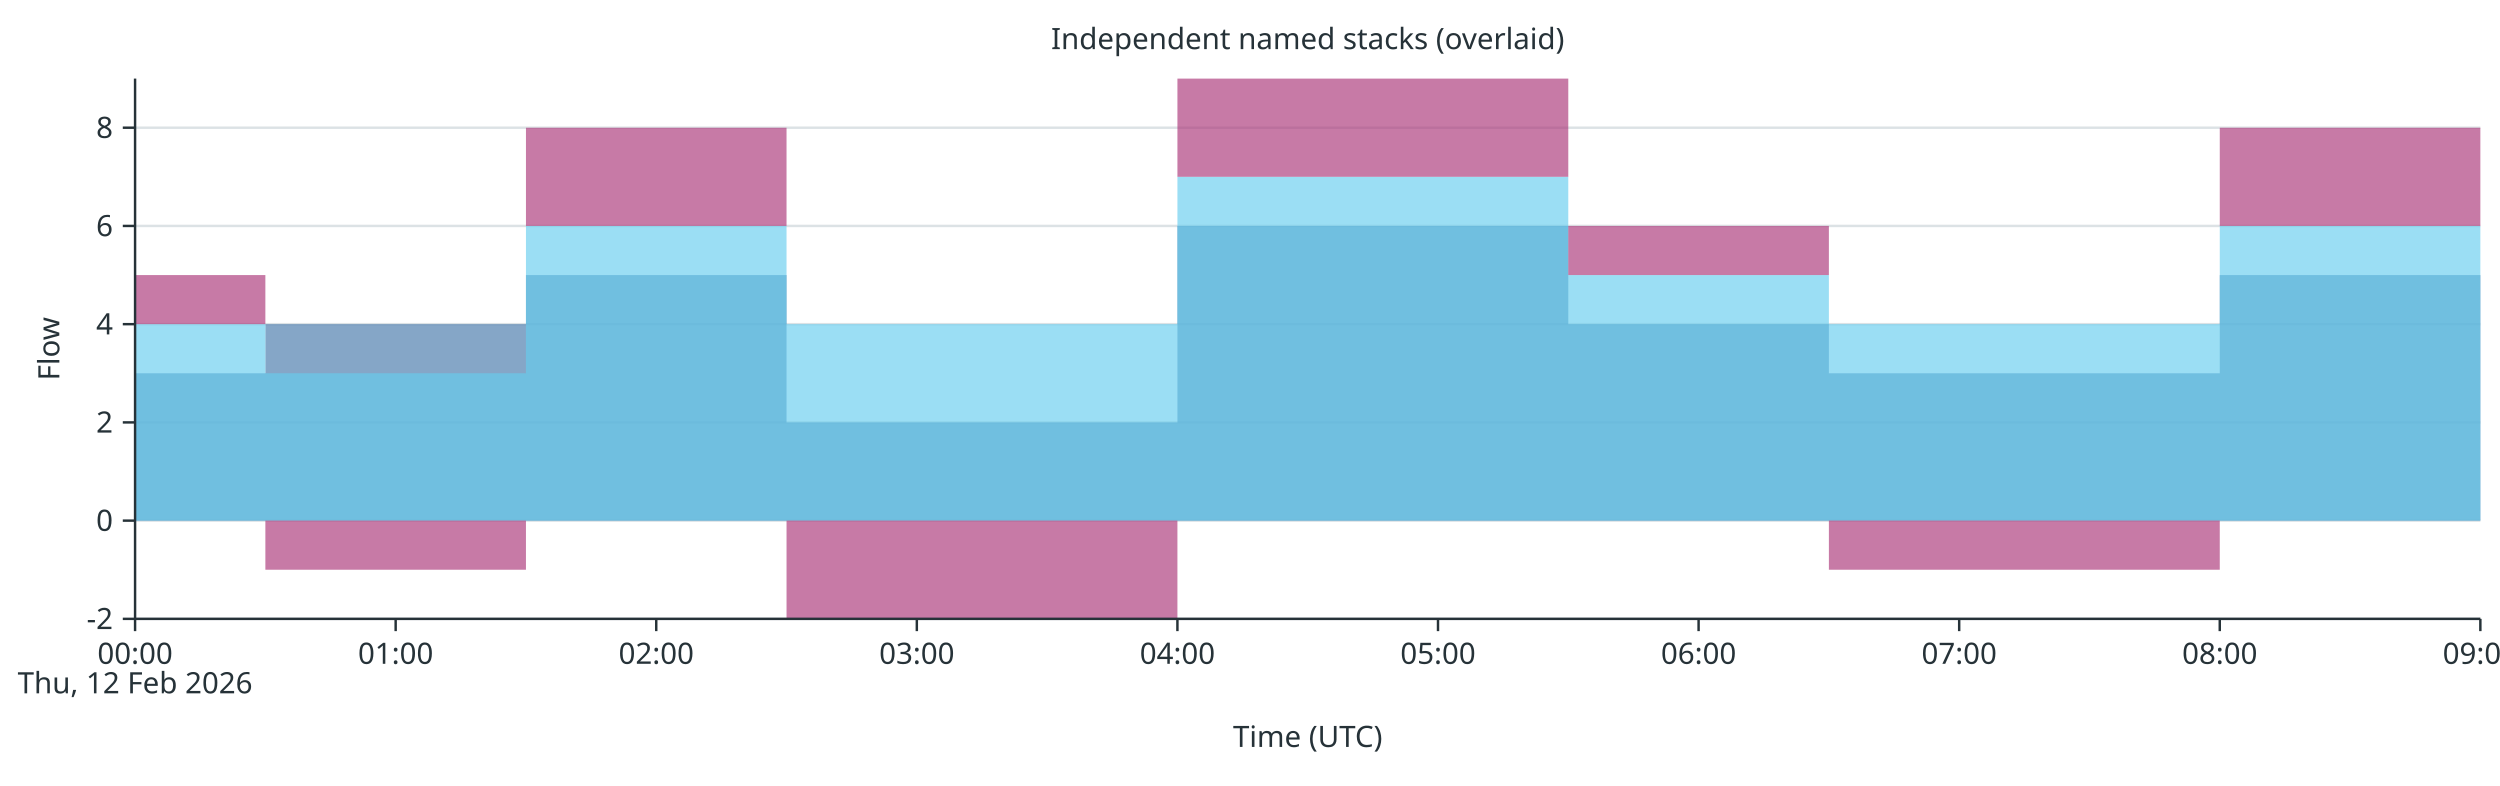
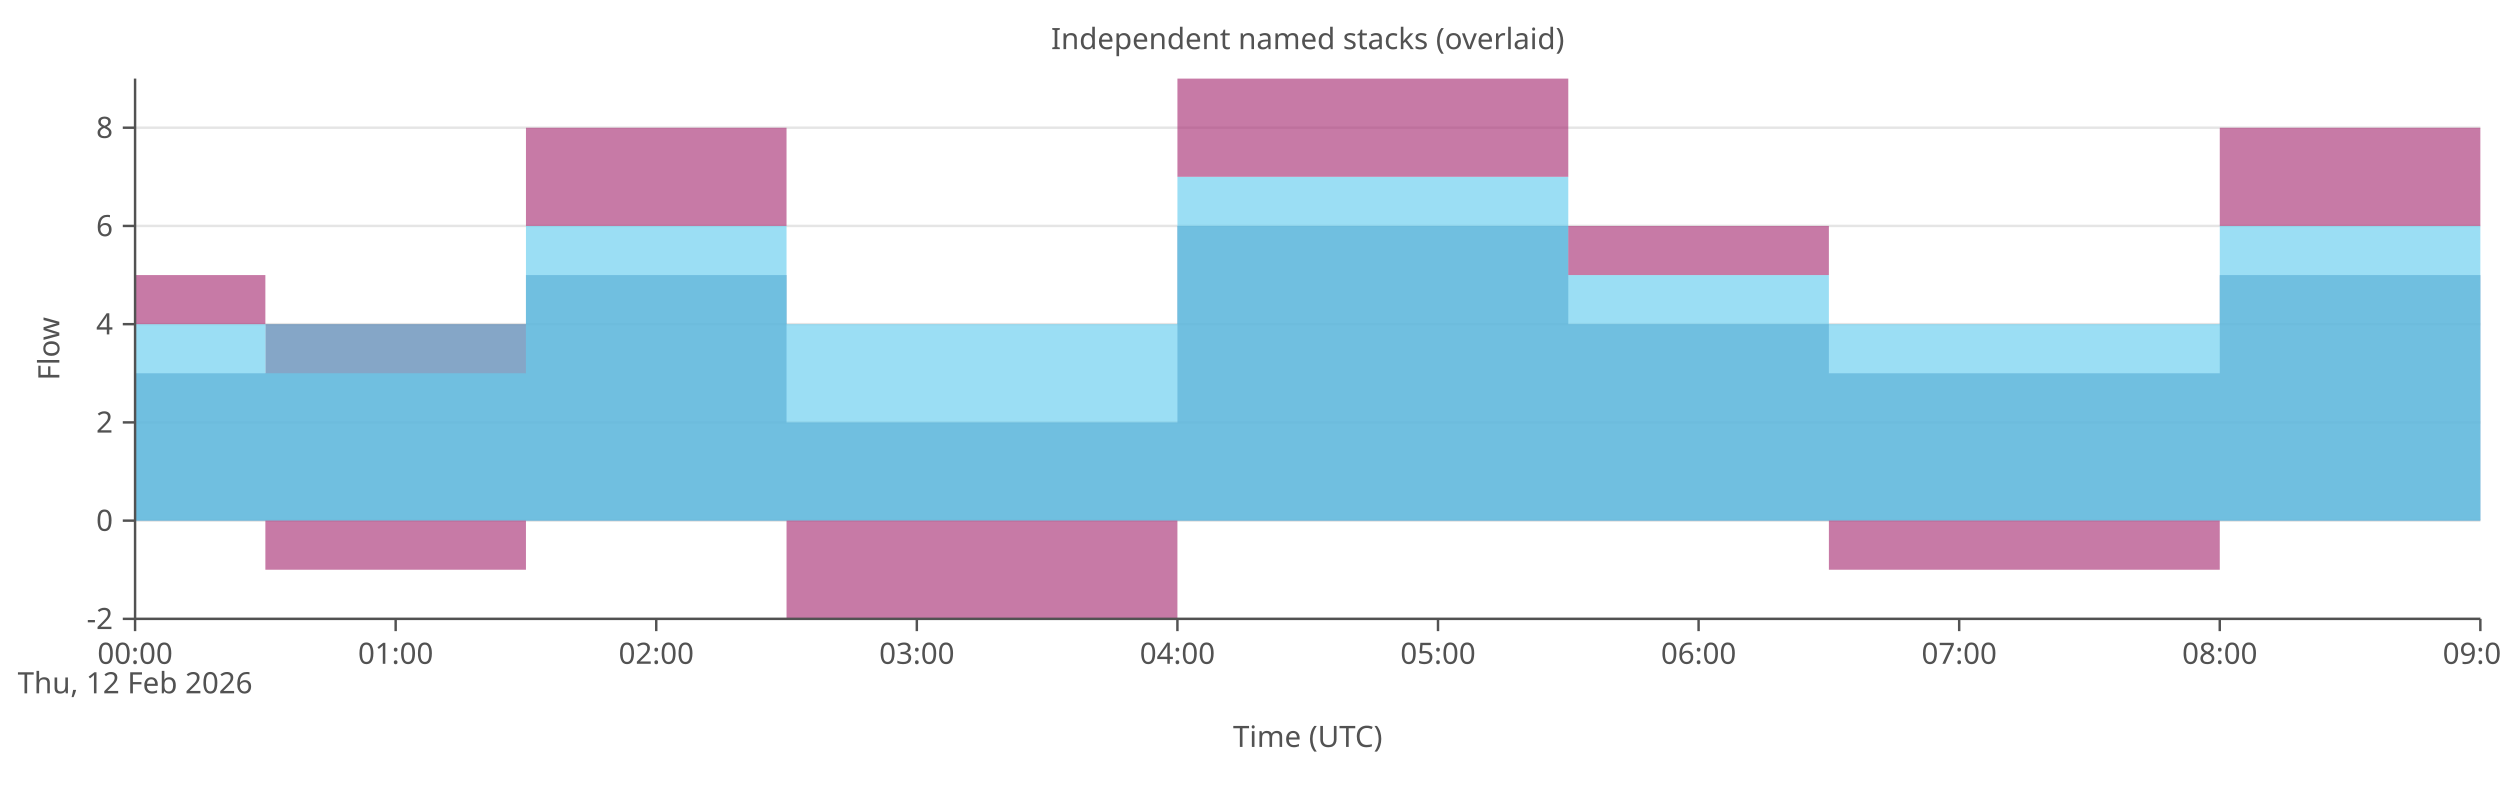
- <svg xmlns="http://www.w3.org/2000/svg" class="fews-chart" role="img" style="display: block; color: rgb(38, 50, 56); font-family: sans-serif; font-size: 12px; width: 1018px; height: 320px; overflow: hidden; background-color: rgba(0, 0, 0, 0); background-image: none; background-position: 0% 0%; background-repeat: repeat; background-size: auto; font-weight: 400; line-height: 18px; color-scheme: light dark; letter-spacing: normal; word-spacing: 0px; text-rendering: auto; shape-rendering: auto;" width="1018" height="320" viewBox="0 0 1018 320" aria-label="Independent named stacks (overlaid)">
+ <svg xmlns="http://www.w3.org/2000/svg" class="fews-chart" role="img" style="display: block; color: rgb(82, 82, 82); font-family: sans-serif; font-size: 12px; width: 1018px; height: 320px; overflow: hidden; background-color: rgba(0, 0, 0, 0); background-image: none; background-position: 0% 0%; background-repeat: repeat; background-size: auto; font-weight: 400; line-height: 18px; color-scheme: light dark; letter-spacing: normal; word-spacing: 0px; text-rendering: auto; shape-rendering: auto;" width="1018" height="320" viewBox="0 0 1018 320" aria-label="Independent named stacks (overlaid)">
  <rect width="955" height="220" display="" x="55" y="32" fill="var(--fews-chart-background, #ffffff)" />
  <path display="none" fill="var(--fews-chart-background, #ffffff)" />
  <defs>
    <clipPath id="fews-visual-clip">
      <rect x="55" y="32" width="955" height="220" />
    </clipPath>
  </defs>
-   <g data-layer="grid" stroke="var(--fews-chart-grid, #dce2e5)">
+   <g data-layer="grid" stroke="var(--fews-chart-grid, #e5e5e5)">
    <line x1="55" x2="1010" y1="252" y2="252" stroke="inherit" />
    <line x1="55" x2="1010" y1="212" y2="212" stroke="inherit" />
    <line x1="55" x2="1010" y1="172" y2="172" stroke="inherit" />
    <line x1="55" x2="1010" y1="132" y2="132" stroke="inherit" />
    <line x1="55" x2="1010" y1="92" y2="92" stroke="inherit" />
    <line x1="55" x2="1010" y1="52" y2="52" stroke="inherit" />
  </g>
  <g data-layer="marks" clip-path="url(#fews-visual-clip)">
    <g data-mark="stacked-area" data-mark-id="named">
      <path data-mark="stacked-area-layer" data-layer-id="upstream" d="M55,152L108.056,152L108.056,132L214.167,132L214.167,112L320.278,112L320.278,172L479.444,172L479.444,92L638.611,92L638.611,132L744.722,132L744.722,152L903.889,152L903.889,112L1010,112L1010,212L903.889,212L903.889,212L744.722,212L744.722,212L638.611,212L638.611,212L479.444,212L479.444,212L320.278,212L320.278,212L214.167,212L214.167,212L108.056,212L108.056,212L55,212Z" fill="#4477aa" fill-opacity="0.65" stroke="none" stroke-width="0" />
      <path data-mark="stacked-area-layer" data-layer-id="lateral" d="" fill="#228833" fill-opacity="0.65" stroke="none" stroke-width="0" />
      <path data-mark="stacked-area-layer" data-layer-id="forecast-upstream" d="M55,132L108.056,132L108.056,152L214.167,152L214.167,92L320.278,92L320.278,132L479.444,132L479.444,72L638.611,72L638.611,112L744.722,112L744.722,132L903.889,132L903.889,92L1010,92L1010,212L903.889,212L903.889,212L744.722,212L744.722,212L638.611,212L638.611,212L479.444,212L479.444,212L320.278,212L320.278,212L214.167,212L214.167,212L108.056,212L108.056,212L55,212Z" fill="#66ccee" fill-opacity="0.65" stroke="none" stroke-width="0" />
      <path data-mark="stacked-area-layer" data-layer-id="forecast-lateral" d="M55,112L108.056,112L108.056,212L214.167,212L214.167,52L320.278,52L320.278,212L479.444,212L479.444,32L638.611,32L638.611,92L744.722,92L744.722,212L903.889,212L903.889,52L1010,52L1010,92L903.889,92L903.889,232L744.722,232L744.722,112L638.611,112L638.611,72L479.444,72L479.444,252L320.278,252L320.278,92L214.167,92L214.167,232L108.056,232L108.056,132L55,132Z" fill="#aa3377" fill-opacity="0.65" stroke="none" stroke-width="0" />
    </g>
  </g>
  <g data-layer="axes">
    <g data-scale="t" data-position="bottom" fill="currentColor">
      <line x1="55" x2="1010" y1="252" y2="252" stroke="currentColor" />
      <line x1="55" y1="252" x2="55" y2="257" stroke="currentColor" />
-       <text x="55" y="261" text-anchor="middle" dominant-baseline="hanging">00:00</text>
-       <text x="55" y="273" text-anchor="middle" dominant-baseline="hanging" data-tick-context="">Thu, 12 Feb 2026</text>
+       <text x="55" y="261" text-anchor="middle" dominant-baseline="hanging" font-family="sans-serif" font-size="12" font-weight="normal" style="font-variant-numeric: tabular-nums;">00:00</text>
+       <text x="55" y="273" text-anchor="middle" dominant-baseline="hanging" data-tick-context="" font-family="sans-serif" font-size="12" font-weight="normal" style="font-variant-numeric: tabular-nums;">Thu, 12 Feb 2026</text>
      <line x1="161.111" y1="252" x2="161.111" y2="257" stroke="currentColor" />
-       <text x="161.111" y="261" text-anchor="middle" dominant-baseline="hanging">01:00</text>
+       <text x="161.111" y="261" text-anchor="middle" dominant-baseline="hanging" font-family="sans-serif" font-size="12" font-weight="normal" style="font-variant-numeric: tabular-nums;">01:00</text>
      <line x1="267.222" y1="252" x2="267.222" y2="257" stroke="currentColor" />
-       <text x="267.222" y="261" text-anchor="middle" dominant-baseline="hanging">02:00</text>
+       <text x="267.222" y="261" text-anchor="middle" dominant-baseline="hanging" font-family="sans-serif" font-size="12" font-weight="normal" style="font-variant-numeric: tabular-nums;">02:00</text>
      <line x1="373.333" y1="252" x2="373.333" y2="257" stroke="currentColor" />
-       <text x="373.333" y="261" text-anchor="middle" dominant-baseline="hanging">03:00</text>
+       <text x="373.333" y="261" text-anchor="middle" dominant-baseline="hanging" font-family="sans-serif" font-size="12" font-weight="normal" style="font-variant-numeric: tabular-nums;">03:00</text>
      <line x1="479.444" y1="252" x2="479.444" y2="257" stroke="currentColor" />
-       <text x="479.444" y="261" text-anchor="middle" dominant-baseline="hanging">04:00</text>
+       <text x="479.444" y="261" text-anchor="middle" dominant-baseline="hanging" font-family="sans-serif" font-size="12" font-weight="normal" style="font-variant-numeric: tabular-nums;">04:00</text>
      <line x1="585.556" y1="252" x2="585.556" y2="257" stroke="currentColor" />
-       <text x="585.556" y="261" text-anchor="middle" dominant-baseline="hanging">05:00</text>
+       <text x="585.556" y="261" text-anchor="middle" dominant-baseline="hanging" font-family="sans-serif" font-size="12" font-weight="normal" style="font-variant-numeric: tabular-nums;">05:00</text>
      <line x1="691.667" y1="252" x2="691.667" y2="257" stroke="currentColor" />
-       <text x="691.667" y="261" text-anchor="middle" dominant-baseline="hanging">06:00</text>
+       <text x="691.667" y="261" text-anchor="middle" dominant-baseline="hanging" font-family="sans-serif" font-size="12" font-weight="normal" style="font-variant-numeric: tabular-nums;">06:00</text>
      <line x1="797.778" y1="252" x2="797.778" y2="257" stroke="currentColor" />
-       <text x="797.778" y="261" text-anchor="middle" dominant-baseline="hanging">07:00</text>
+       <text x="797.778" y="261" text-anchor="middle" dominant-baseline="hanging" font-family="sans-serif" font-size="12" font-weight="normal" style="font-variant-numeric: tabular-nums;">07:00</text>
      <line x1="903.889" y1="252" x2="903.889" y2="257" stroke="currentColor" />
-       <text x="903.889" y="261" text-anchor="middle" dominant-baseline="hanging">08:00</text>
+       <text x="903.889" y="261" text-anchor="middle" dominant-baseline="hanging" font-family="sans-serif" font-size="12" font-weight="normal" style="font-variant-numeric: tabular-nums;">08:00</text>
      <line x1="1010" y1="252" x2="1010" y2="257" stroke="currentColor" />
-       <text x="1010" y="261" text-anchor="middle" dominant-baseline="hanging">09:00</text>
-       <text x="532.5" y="300" text-anchor="middle" dominant-baseline="middle">Time (UTC)</text>
+       <text x="1010" y="261" text-anchor="middle" dominant-baseline="hanging" font-family="sans-serif" font-size="12" font-weight="normal" style="font-variant-numeric: tabular-nums;">09:00</text>
+       <text x="532.5" y="300" text-anchor="middle" dominant-baseline="middle" data-axis-caption="" font-family="sans-serif" font-size="12" font-weight="normal" style="font-variant-numeric: normal;">Time (UTC)</text>
    </g>
    <g data-scale="q" data-position="left" fill="currentColor">
      <line x1="55" x2="55" y1="32" y2="252" stroke="currentColor" />
      <line x1="55" y1="252" x2="50" y2="252" stroke="currentColor" />
-       <text x="46" y="252" text-anchor="end" dominant-baseline="middle">-2</text>
+       <text x="46" y="252" text-anchor="end" dominant-baseline="middle" font-family="sans-serif" font-size="12" font-weight="normal" style="font-variant-numeric: tabular-nums;">-2</text>
      <line x1="55" y1="212" x2="50" y2="212" stroke="currentColor" />
-       <text x="46" y="212" text-anchor="end" dominant-baseline="middle">0</text>
+       <text x="46" y="212" text-anchor="end" dominant-baseline="middle" font-family="sans-serif" font-size="12" font-weight="normal" style="font-variant-numeric: tabular-nums;">0</text>
      <line x1="55" y1="172" x2="50" y2="172" stroke="currentColor" />
-       <text x="46" y="172" text-anchor="end" dominant-baseline="middle">2</text>
+       <text x="46" y="172" text-anchor="end" dominant-baseline="middle" font-family="sans-serif" font-size="12" font-weight="normal" style="font-variant-numeric: tabular-nums;">2</text>
      <line x1="55" y1="132" x2="50" y2="132" stroke="currentColor" />
-       <text x="46" y="132" text-anchor="end" dominant-baseline="middle">4</text>
+       <text x="46" y="132" text-anchor="end" dominant-baseline="middle" font-family="sans-serif" font-size="12" font-weight="normal" style="font-variant-numeric: tabular-nums;">4</text>
      <line x1="55" y1="92" x2="50" y2="92" stroke="currentColor" />
-       <text x="46" y="92" text-anchor="end" dominant-baseline="middle">6</text>
+       <text x="46" y="92" text-anchor="end" dominant-baseline="middle" font-family="sans-serif" font-size="12" font-weight="normal" style="font-variant-numeric: tabular-nums;">6</text>
      <line x1="55" y1="52" x2="50" y2="52" stroke="currentColor" />
-       <text x="46" y="52" text-anchor="end" dominant-baseline="middle">8</text>
-       <text x="20" y="142" text-anchor="middle" dominant-baseline="middle" transform="rotate(-90 20 142)">Flow</text>
+       <text x="46" y="52" text-anchor="end" dominant-baseline="middle" font-family="sans-serif" font-size="12" font-weight="normal" style="font-variant-numeric: tabular-nums;">8</text>
+       <text x="20" y="142" text-anchor="middle" dominant-baseline="middle" data-axis-caption="" transform="rotate(-90 20 142)" font-family="sans-serif" font-size="12" font-weight="normal" style="font-variant-numeric: normal;">Flow</text>
    </g>
  </g>
-   <text text-anchor="middle" x="532.5" y="20" fill="currentColor">Independent named stacks (overlaid)</text>
+   <text text-anchor="middle" x="532.5" y="20" font-family="sans-serif" font-size="12" font-weight="normal" fill="currentColor" style="font-variant-numeric: normal;">Independent named stacks (overlaid)</text>
</svg>
